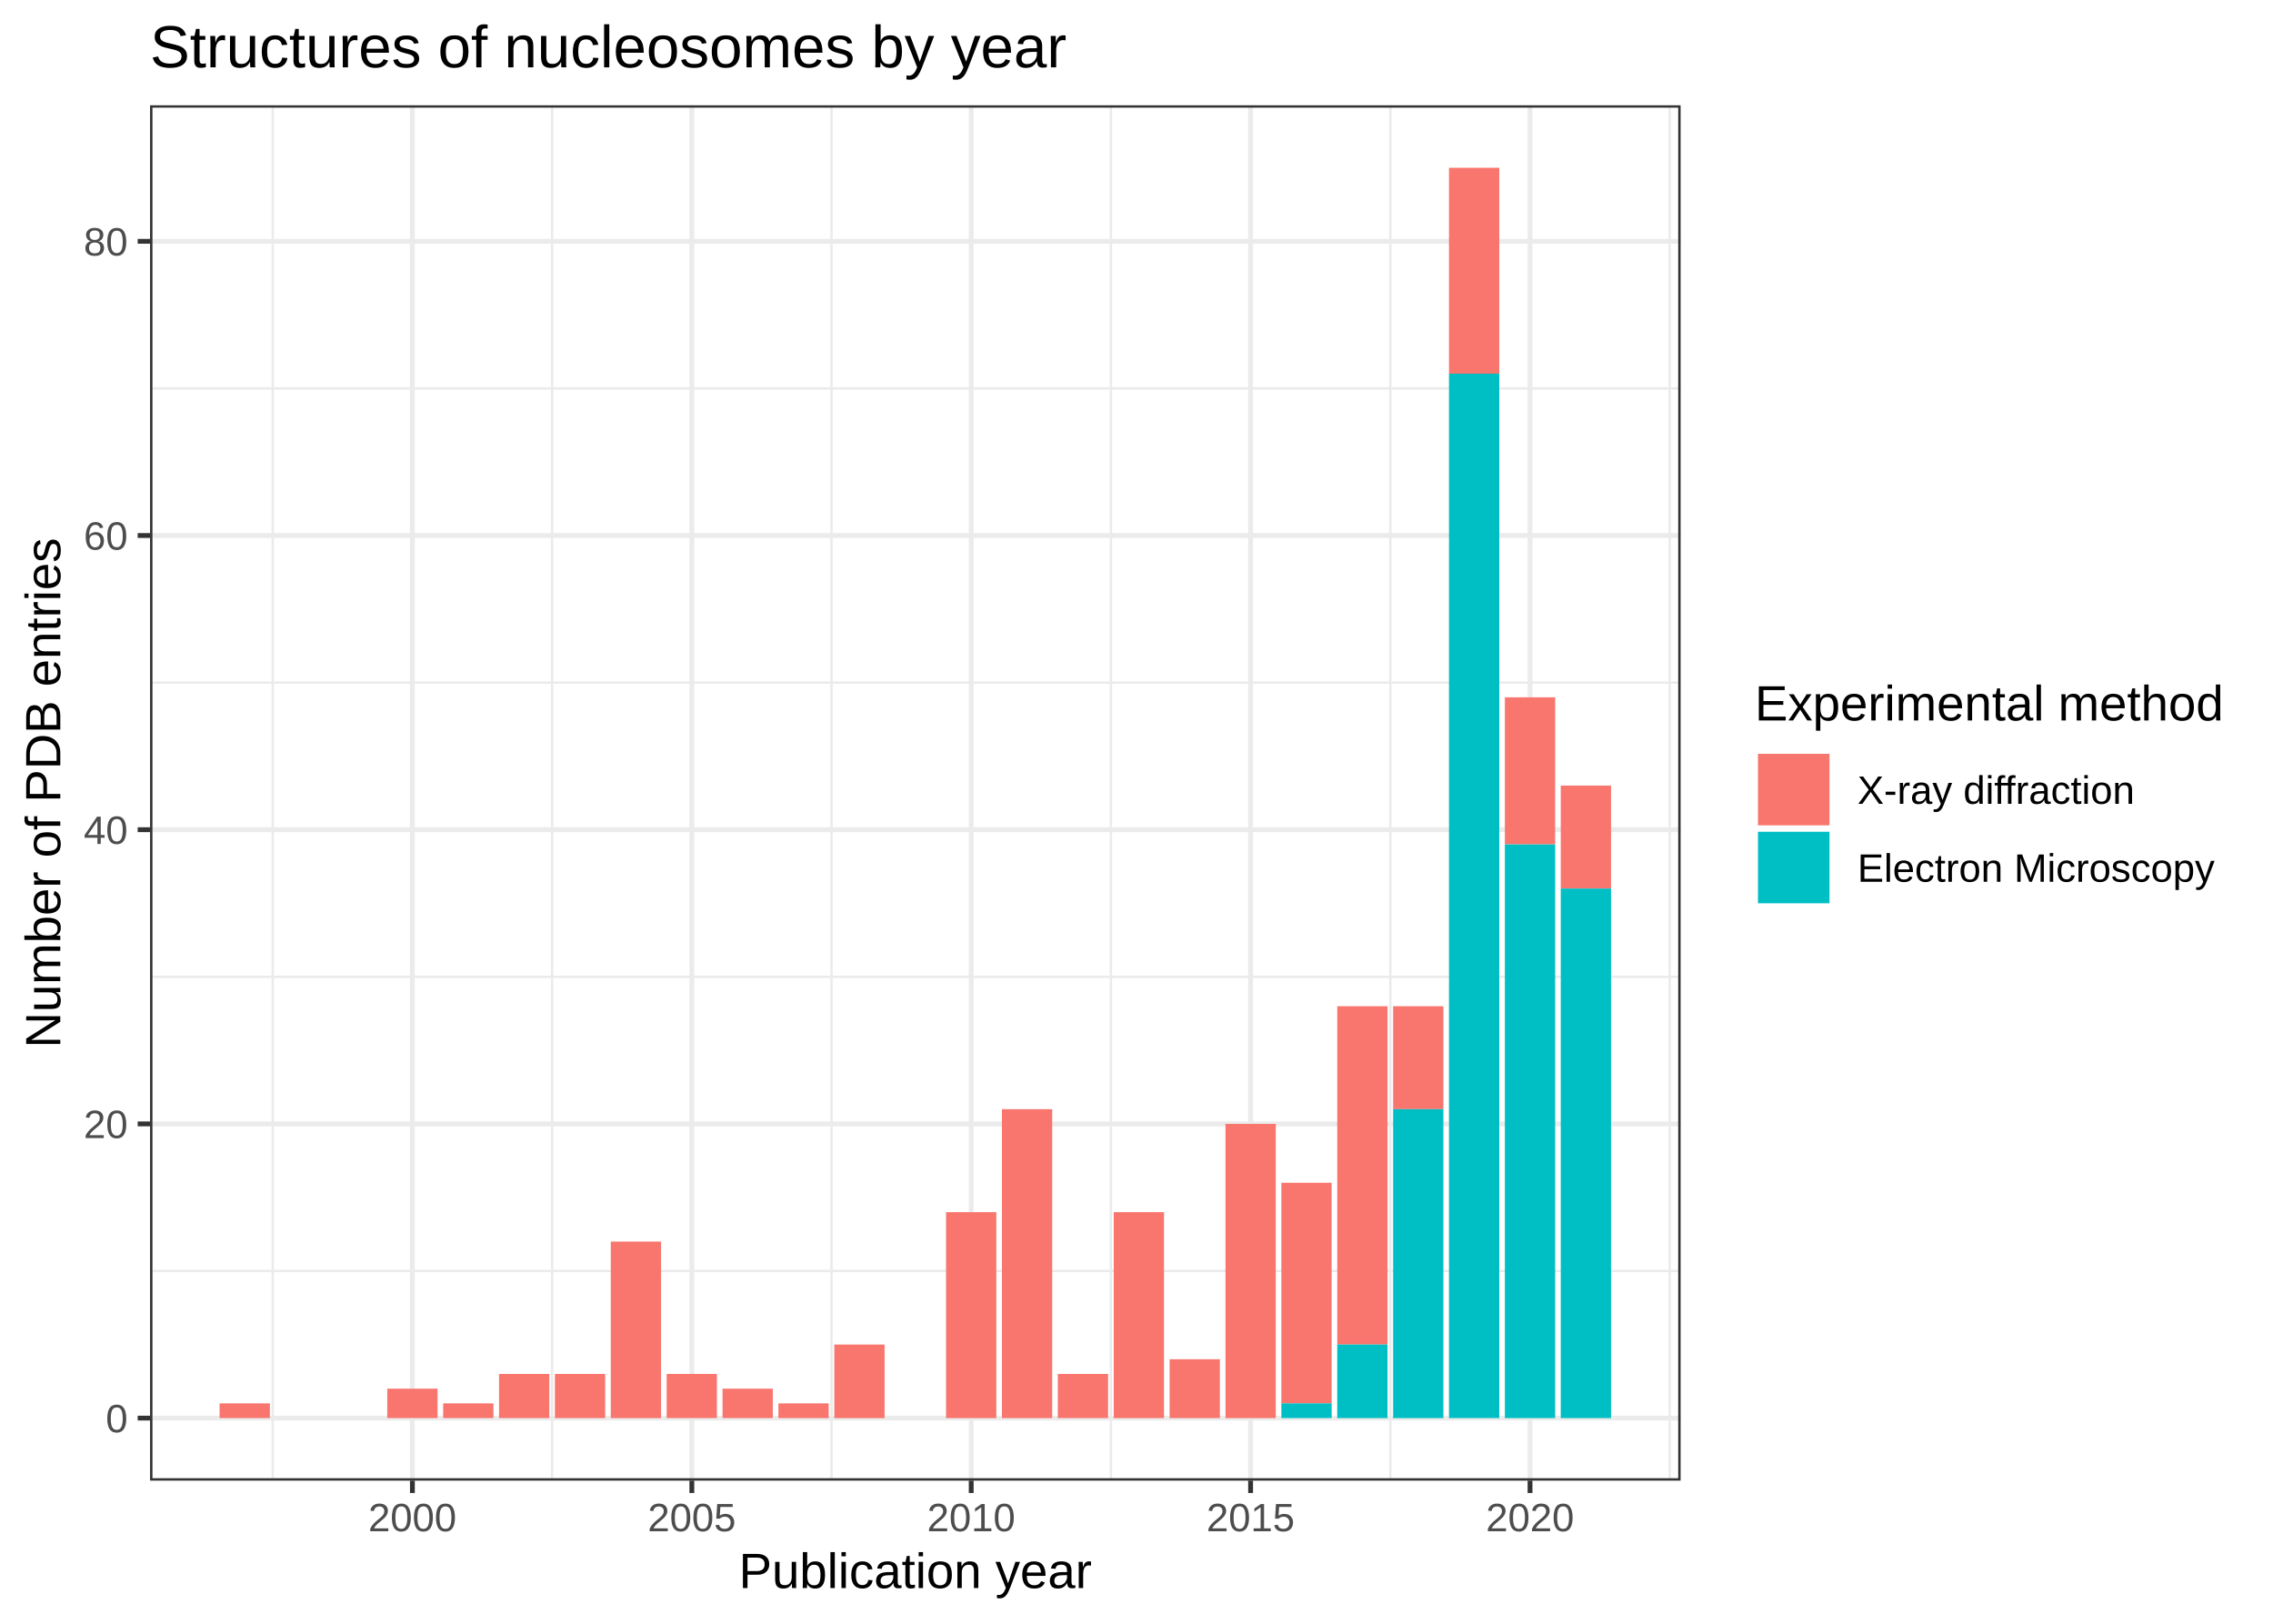
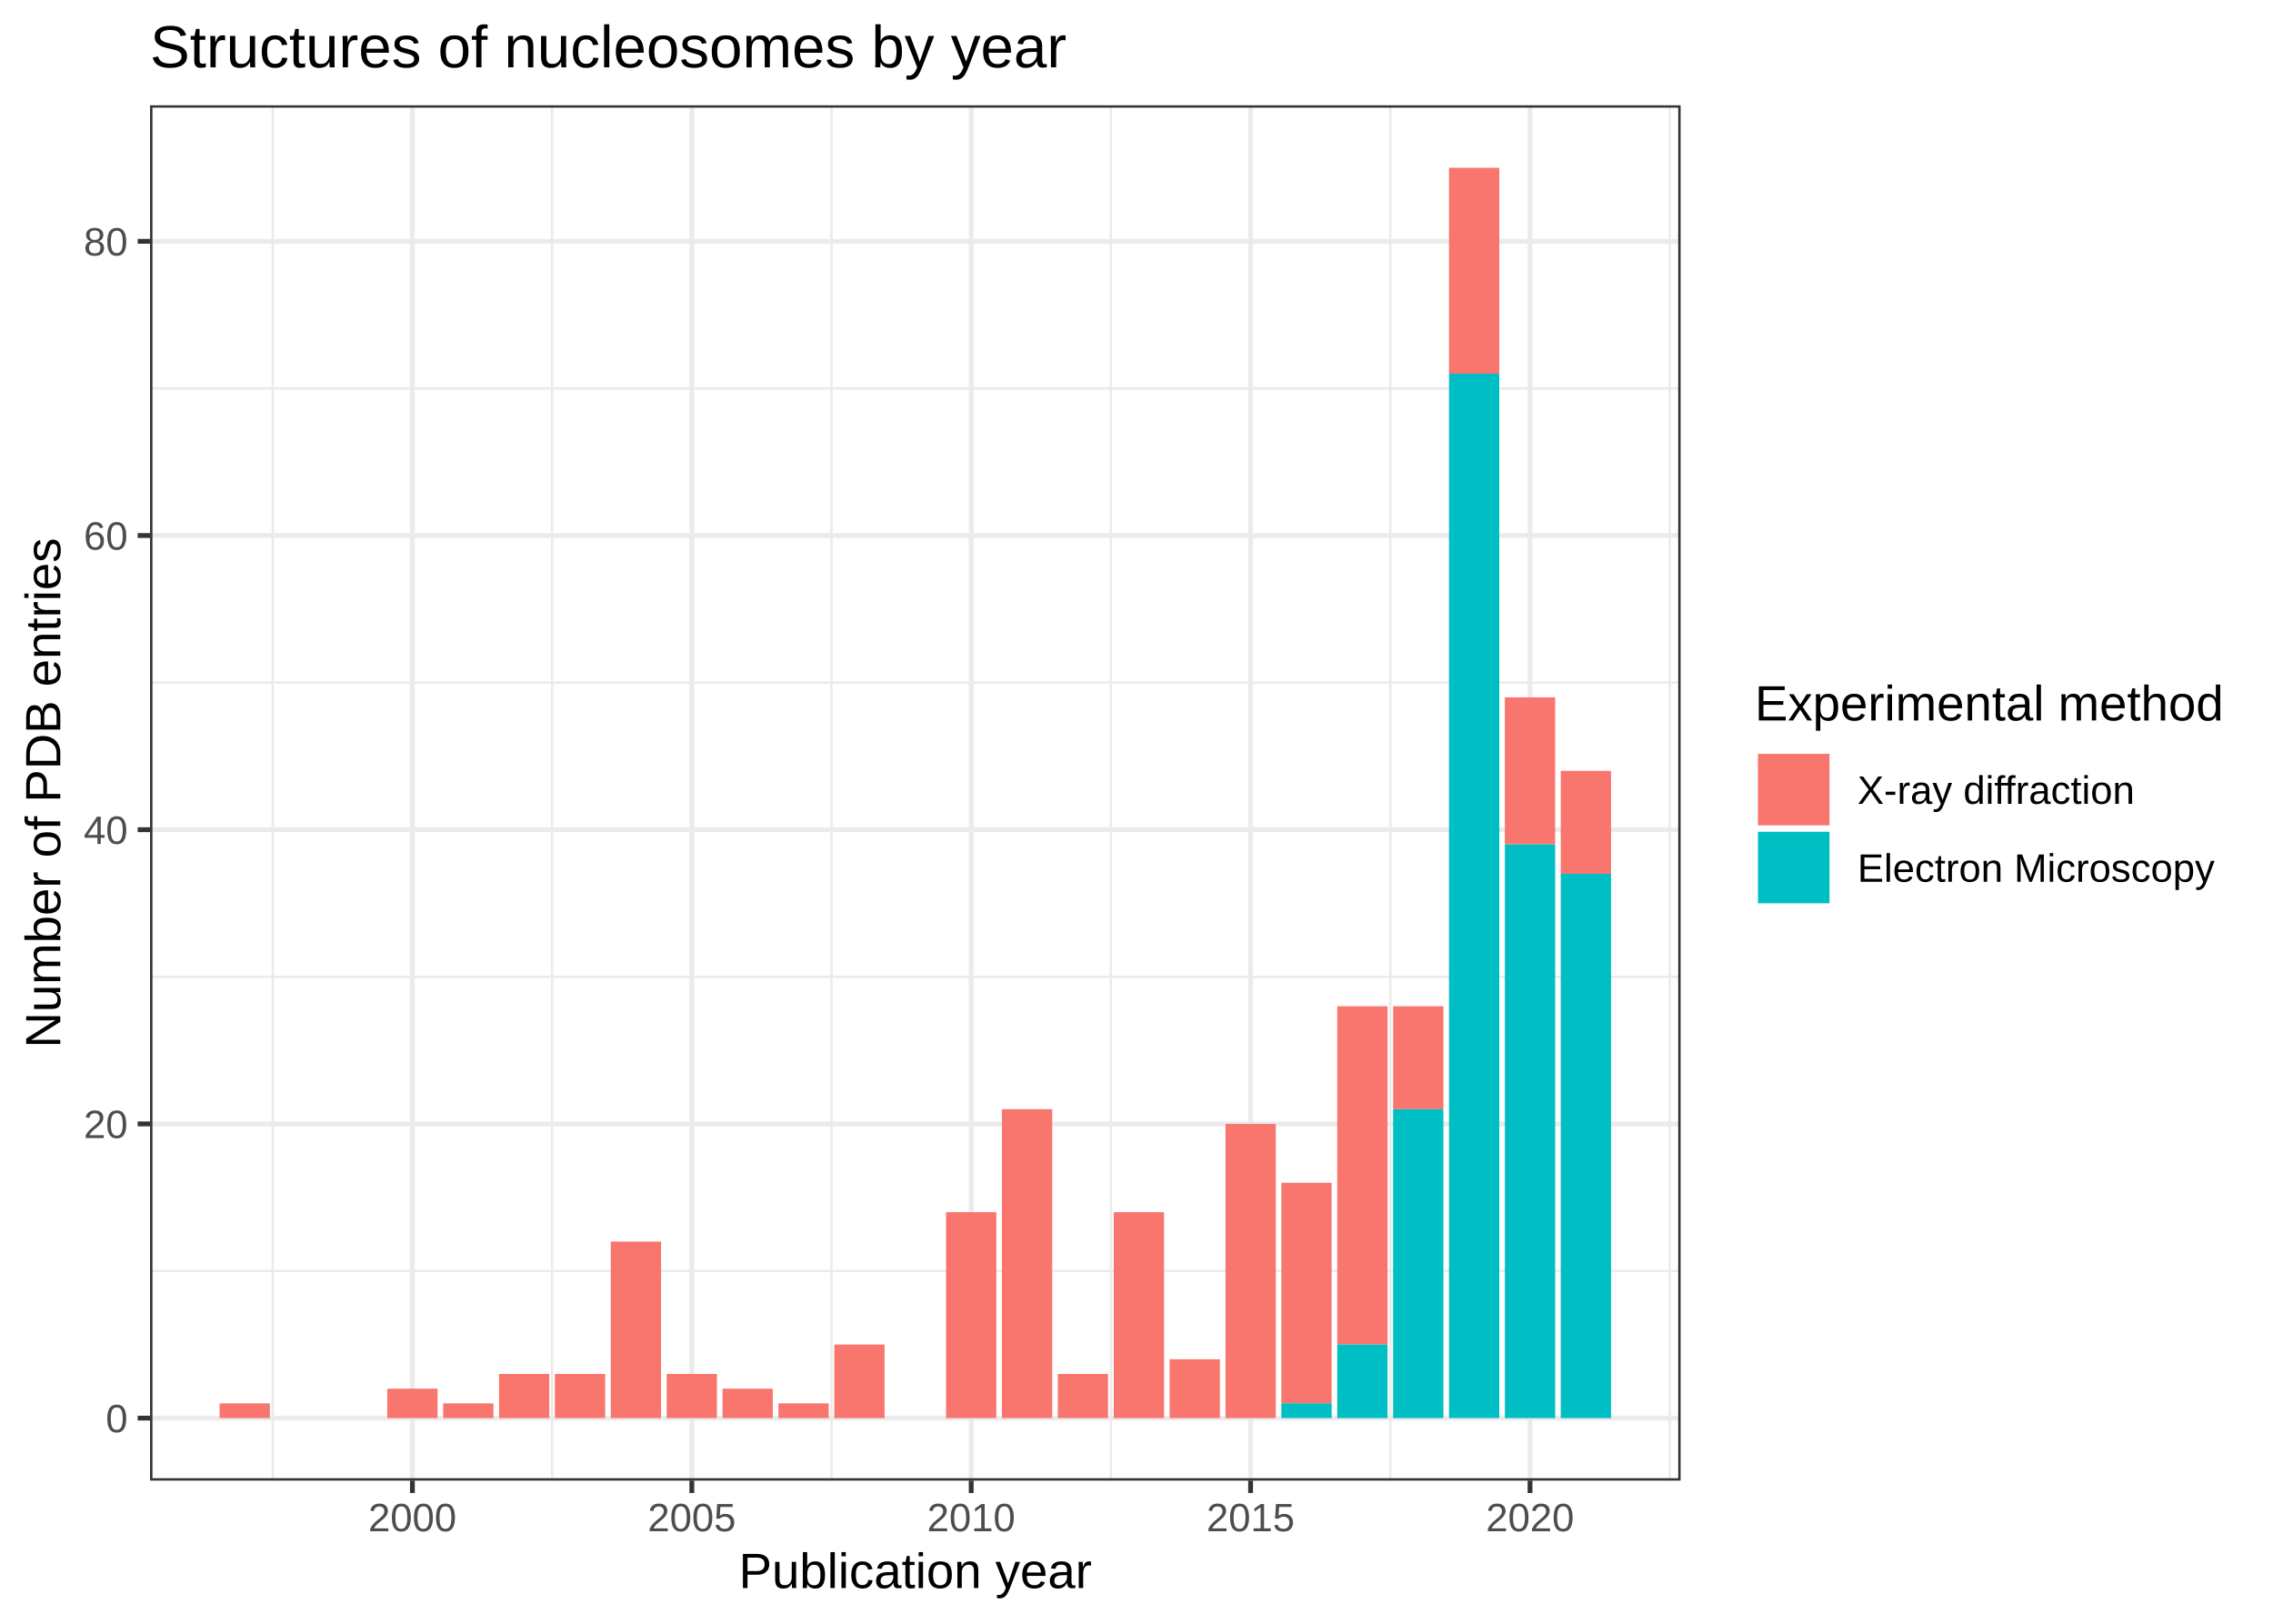
<svg xmlns="http://www.w3.org/2000/svg" class="svglite" width="504.00pt" height="360.00pt" viewBox="0 0 504.00 360.00">
  <defs>
    <style type="text/css">
    .svglite line, .svglite polyline, .svglite polygon, .svglite path, .svglite rect, .svglite circle {
      fill: none;
      stroke: #000000;
      stroke-linecap: round;
      stroke-linejoin: round;
      stroke-miterlimit: 10.00;
    }
  </style>
  </defs>
  <rect width="100%" height="100%" style="stroke: none; fill: #FFFFFF;" />
  <defs>
    <clipPath id="cpMC4wMHw1MDQuMDB8MC4wMHwzNjAuMDA=">
      <rect x="0.00" y="0.00" width="504.00" height="360.00" />
    </clipPath>
  </defs>
  <g clip-path="url(#cpMC4wMHw1MDQuMDB8MC4wMHwzNjAuMDA=)">
    <rect x="0" y="0.00" width="504.00" height="360.00" style="stroke-width: 1.07; stroke: #FFFFFF; fill: #FFFFFF;" />
  </g>
  <defs>
    <clipPath id="cpMzMuMjd8MzcyLjY1fDIzLjM0fDMyOC4yNw==">
      <rect x="33.27" y="23.34" width="339.38" height="304.93" />
    </clipPath>
  </defs>
  <g clip-path="url(#cpMzMuMjd8MzcyLjY1fDIzLjM0fDMyOC4yNw==)">
    <rect x="33.27" y="23.34" width="339.38" height="304.93" style="stroke-width: 1.07; stroke: none; fill: #FFFFFF;" />
    <polyline points="33.27,281.79 372.65,281.79 " style="stroke-width: 0.53; stroke: #EBEBEB; stroke-linecap: butt;" />
    <polyline points="33.27,216.57 372.65,216.57 " style="stroke-width: 0.53; stroke: #EBEBEB; stroke-linecap: butt;" />
    <polyline points="33.27,151.34 372.65,151.34 " style="stroke-width: 0.53; stroke: #EBEBEB; stroke-linecap: butt;" />
    <polyline points="33.27,86.12 372.65,86.12 " style="stroke-width: 0.53; stroke: #EBEBEB; stroke-linecap: butt;" />
    <polyline points="60.47,328.27 60.47,23.34 " style="stroke-width: 0.53; stroke: #EBEBEB; stroke-linecap: butt;" />
    <polyline points="122.42,328.27 122.42,23.34 " style="stroke-width: 0.53; stroke: #EBEBEB; stroke-linecap: butt;" />
    <polyline points="184.37,328.27 184.37,23.34 " style="stroke-width: 0.53; stroke: #EBEBEB; stroke-linecap: butt;" />
    <polyline points="246.33,328.27 246.33,23.34 " style="stroke-width: 0.53; stroke: #EBEBEB; stroke-linecap: butt;" />
    <polyline points="308.28,328.27 308.28,23.34 " style="stroke-width: 0.53; stroke: #EBEBEB; stroke-linecap: butt;" />
    <polyline points="370.23,328.27 370.23,23.34 " style="stroke-width: 0.53; stroke: #EBEBEB; stroke-linecap: butt;" />
    <polyline points="33.27,314.41 372.65,314.41 " style="stroke-width: 1.07; stroke: #EBEBEB; stroke-linecap: butt;" />
    <polyline points="33.27,249.18 372.65,249.18 " style="stroke-width: 1.07; stroke: #EBEBEB; stroke-linecap: butt;" />
    <polyline points="33.27,183.95 372.65,183.95 " style="stroke-width: 1.07; stroke: #EBEBEB; stroke-linecap: butt;" />
    <polyline points="33.27,118.73 372.65,118.73 " style="stroke-width: 1.07; stroke: #EBEBEB; stroke-linecap: butt;" />
    <polyline points="33.27,53.50 372.65,53.50 " style="stroke-width: 1.07; stroke: #EBEBEB; stroke-linecap: butt;" />
    <polyline points="91.44,328.27 91.44,23.34 " style="stroke-width: 1.07; stroke: #EBEBEB; stroke-linecap: butt;" />
    <polyline points="153.40,328.27 153.40,23.34 " style="stroke-width: 1.07; stroke: #EBEBEB; stroke-linecap: butt;" />
    <polyline points="215.35,328.27 215.35,23.34 " style="stroke-width: 1.07; stroke: #EBEBEB; stroke-linecap: butt;" />
    <polyline points="277.30,328.27 277.30,23.34 " style="stroke-width: 1.07; stroke: #EBEBEB; stroke-linecap: butt;" />
    <polyline points="339.26,328.27 339.26,23.34 " style="stroke-width: 1.07; stroke: #EBEBEB; stroke-linecap: butt;" />
    <rect x="48.69" y="311.14" width="11.15" height="3.26" style="stroke-width: 1.07; stroke: none; stroke-linecap: square; stroke-linejoin: miter; fill: #F8766D;" />
    <rect x="85.87" y="307.88" width="11.15" height="6.52" style="stroke-width: 1.07; stroke: none; stroke-linecap: square; stroke-linejoin: miter; fill: #F8766D;" />
    <rect x="98.26" y="311.14" width="11.15" height="3.26" style="stroke-width: 1.07; stroke: none; stroke-linecap: square; stroke-linejoin: miter; fill: #F8766D;" />
    <rect x="110.65" y="304.62" width="11.15" height="9.78" style="stroke-width: 1.07; stroke: none; stroke-linecap: square; stroke-linejoin: miter; fill: #F8766D;" />
    <rect x="123.04" y="304.62" width="11.15" height="9.78" style="stroke-width: 1.07; stroke: none; stroke-linecap: square; stroke-linejoin: miter; fill: #F8766D;" />
    <rect x="135.43" y="275.27" width="11.15" height="39.14" style="stroke-width: 1.07; stroke: none; stroke-linecap: square; stroke-linejoin: miter; fill: #F8766D;" />
    <rect x="147.82" y="304.62" width="11.15" height="9.78" style="stroke-width: 1.07; stroke: none; stroke-linecap: square; stroke-linejoin: miter; fill: #F8766D;" />
    <rect x="160.21" y="307.88" width="11.15" height="6.52" style="stroke-width: 1.07; stroke: none; stroke-linecap: square; stroke-linejoin: miter; fill: #F8766D;" />
    <rect x="172.60" y="311.14" width="11.15" height="3.26" style="stroke-width: 1.07; stroke: none; stroke-linecap: square; stroke-linejoin: miter; fill: #F8766D;" />
    <rect x="184.99" y="298.10" width="11.15" height="16.31" style="stroke-width: 1.07; stroke: none; stroke-linecap: square; stroke-linejoin: miter; fill: #F8766D;" />
    <rect x="209.77" y="268.75" width="11.15" height="45.66" style="stroke-width: 1.07; stroke: none; stroke-linecap: square; stroke-linejoin: miter; fill: #F8766D;" />
    <rect x="222.16" y="245.92" width="11.15" height="68.49" style="stroke-width: 1.07; stroke: none; stroke-linecap: square; stroke-linejoin: miter; fill: #F8766D;" />
    <rect x="234.55" y="304.62" width="11.15" height="9.78" style="stroke-width: 1.07; stroke: none; stroke-linecap: square; stroke-linejoin: miter; fill: #F8766D;" />
    <rect x="246.95" y="268.75" width="11.15" height="45.66" style="stroke-width: 1.07; stroke: none; stroke-linecap: square; stroke-linejoin: miter; fill: #F8766D;" />
    <rect x="259.34" y="301.36" width="11.15" height="13.05" style="stroke-width: 1.07; stroke: none; stroke-linecap: square; stroke-linejoin: miter; fill: #F8766D;" />
    <rect x="271.73" y="249.18" width="11.15" height="65.23" style="stroke-width: 1.07; stroke: none; stroke-linecap: square; stroke-linejoin: miter; fill: #F8766D;" />
    <rect x="284.12" y="262.23" width="11.15" height="48.92" style="stroke-width: 1.07; stroke: none; stroke-linecap: square; stroke-linejoin: miter; fill: #F8766D;" />
    <rect x="296.51" y="223.09" width="11.15" height="75.01" style="stroke-width: 1.07; stroke: none; stroke-linecap: square; stroke-linejoin: miter; fill: #F8766D;" />
    <rect x="308.90" y="223.09" width="11.15" height="22.83" style="stroke-width: 1.07; stroke: none; stroke-linecap: square; stroke-linejoin: miter; fill: #F8766D;" />
    <rect x="321.29" y="37.20" width="11.15" height="45.66" style="stroke-width: 1.07; stroke: none; stroke-linecap: square; stroke-linejoin: miter; fill: #F8766D;" />
    <rect x="333.68" y="154.60" width="11.15" height="32.61" style="stroke-width: 1.07; stroke: none; stroke-linecap: square; stroke-linejoin: miter; fill: #F8766D;" />
-     <rect x="346.07" y="174.17" width="11.15" height="22.83" style="stroke-width: 1.07; stroke: none; stroke-linecap: square; stroke-linejoin: miter; fill: #F8766D;" />
+     <rect x="346.07" y="170.91" width="11.15" height="22.83" style="stroke-width: 1.07; stroke: none; stroke-linecap: square; stroke-linejoin: miter; fill: #F8766D;" />
    <rect x="284.12" y="311.14" width="11.15" height="3.26" style="stroke-width: 1.07; stroke: none; stroke-linecap: square; stroke-linejoin: miter; fill: #00BFC4;" />
    <rect x="296.51" y="298.10" width="11.15" height="16.31" style="stroke-width: 1.07; stroke: none; stroke-linecap: square; stroke-linejoin: miter; fill: #00BFC4;" />
    <rect x="308.90" y="245.92" width="11.15" height="68.49" style="stroke-width: 1.07; stroke: none; stroke-linecap: square; stroke-linejoin: miter; fill: #00BFC4;" />
    <rect x="321.29" y="82.85" width="11.15" height="231.55" style="stroke-width: 1.07; stroke: none; stroke-linecap: square; stroke-linejoin: miter; fill: #00BFC4;" />
    <rect x="333.68" y="187.22" width="11.15" height="127.19" style="stroke-width: 1.07; stroke: none; stroke-linecap: square; stroke-linejoin: miter; fill: #00BFC4;" />
-     <rect x="346.07" y="197.00" width="11.15" height="117.41" style="stroke-width: 1.07; stroke: none; stroke-linecap: square; stroke-linejoin: miter; fill: #00BFC4;" />
+     <rect x="346.07" y="193.74" width="11.15" height="120.67" style="stroke-width: 1.07; stroke: none; stroke-linecap: square; stroke-linejoin: miter; fill: #00BFC4;" />
    <rect x="33.27" y="23.34" width="339.38" height="304.93" style="stroke-width: 1.07; stroke: #333333;" />
  </g>
  <g clip-path="url(#cpMC4wMHw1MDQuMDB8MC4wMHwzNjAuMDA=)">
    <text x="28.34" y="317.56" text-anchor="end" style="font-size: 8.80px; fill: #4D4D4D; font-family: Arial;" textLength="4.90px" lengthAdjust="spacingAndGlyphs">0</text>
    <text x="28.34" y="252.33" text-anchor="end" style="font-size: 8.80px; fill: #4D4D4D; font-family: Arial;" textLength="9.79px" lengthAdjust="spacingAndGlyphs">20</text>
    <text x="28.34" y="187.11" text-anchor="end" style="font-size: 8.80px; fill: #4D4D4D; font-family: Arial;" textLength="9.79px" lengthAdjust="spacingAndGlyphs">40</text>
    <text x="28.34" y="121.88" text-anchor="end" style="font-size: 8.80px; fill: #4D4D4D; font-family: Arial;" textLength="9.79px" lengthAdjust="spacingAndGlyphs">60</text>
    <text x="28.34" y="56.66" text-anchor="end" style="font-size: 8.80px; fill: #4D4D4D; font-family: Arial;" textLength="9.79px" lengthAdjust="spacingAndGlyphs">80</text>
    <polyline points="30.53,314.41 33.27,314.41 " style="stroke-width: 1.07; stroke: #333333; stroke-linecap: butt;" />
    <polyline points="30.53,249.18 33.27,249.18 " style="stroke-width: 1.07; stroke: #333333; stroke-linecap: butt;" />
    <polyline points="30.53,183.95 33.27,183.95 " style="stroke-width: 1.07; stroke: #333333; stroke-linecap: butt;" />
    <polyline points="30.53,118.73 33.27,118.73 " style="stroke-width: 1.07; stroke: #333333; stroke-linecap: butt;" />
    <polyline points="30.53,53.50 33.27,53.50 " style="stroke-width: 1.07; stroke: #333333; stroke-linecap: butt;" />
    <polyline points="91.44,331.01 91.44,328.27 " style="stroke-width: 1.07; stroke: #333333; stroke-linecap: butt;" />
    <polyline points="153.40,331.01 153.40,328.27 " style="stroke-width: 1.07; stroke: #333333; stroke-linecap: butt;" />
    <polyline points="215.35,331.01 215.35,328.27 " style="stroke-width: 1.07; stroke: #333333; stroke-linecap: butt;" />
    <polyline points="277.30,331.01 277.30,328.27 " style="stroke-width: 1.07; stroke: #333333; stroke-linecap: butt;" />
    <polyline points="339.26,331.01 339.26,328.27 " style="stroke-width: 1.07; stroke: #333333; stroke-linecap: butt;" />
    <text x="91.44" y="339.50" text-anchor="middle" style="font-size: 8.80px; fill: #4D4D4D; font-family: Arial;" textLength="19.58px" lengthAdjust="spacingAndGlyphs">2000</text>
    <text x="153.40" y="339.50" text-anchor="middle" style="font-size: 8.80px; fill: #4D4D4D; font-family: Arial;" textLength="19.58px" lengthAdjust="spacingAndGlyphs">2005</text>
    <text x="215.35" y="339.50" text-anchor="middle" style="font-size: 8.80px; fill: #4D4D4D; font-family: Arial;" textLength="19.58px" lengthAdjust="spacingAndGlyphs">2010</text>
    <text x="277.30" y="339.50" text-anchor="middle" style="font-size: 8.80px; fill: #4D4D4D; font-family: Arial;" textLength="19.58px" lengthAdjust="spacingAndGlyphs">2015</text>
    <text x="339.26" y="339.50" text-anchor="middle" style="font-size: 8.80px; fill: #4D4D4D; font-family: Arial;" textLength="19.58px" lengthAdjust="spacingAndGlyphs">2020</text>
    <text x="202.96" y="352.09" text-anchor="middle" style="font-size: 11.00px; font-family: Arial;" textLength="78.27px" lengthAdjust="spacingAndGlyphs">Publication year</text>
    <text transform="translate(13.37,175.80) rotate(-90)" text-anchor="middle" style="font-size: 11.00px; font-family: Arial;" textLength="113.10px" lengthAdjust="spacingAndGlyphs">Number of PDB entries</text>
    <rect x="383.61" y="145.14" width="114.91" height="61.32" style="stroke-width: 1.07; stroke: none; fill: #FFFFFF;" />
    <text x="389.09" y="159.73" style="font-size: 11.00px; font-family: Arial;" textLength="103.95px" lengthAdjust="spacingAndGlyphs">Experimental method</text>
    <rect x="389.09" y="166.42" width="17.28" height="17.28" style="stroke-width: 1.07; stroke: none; fill: #FFFFFF;" />
    <rect x="389.80" y="167.13" width="15.86" height="15.86" style="stroke-width: 1.07; stroke: none; stroke-linecap: square; stroke-linejoin: miter; fill: #F8766D;" />
    <rect x="389.09" y="183.70" width="17.28" height="17.28" style="stroke-width: 1.07; stroke: none; fill: #FFFFFF;" />
    <rect x="389.80" y="184.41" width="15.86" height="15.86" style="stroke-width: 1.07; stroke: none; stroke-linecap: square; stroke-linejoin: miter; fill: #00BFC4;" />
    <text x="411.85" y="178.22" style="font-size: 8.80px; font-family: Arial;" textLength="61.60px" lengthAdjust="spacingAndGlyphs">X-ray diffraction</text>
    <text x="411.85" y="195.50" style="font-size: 8.80px; font-family: Arial;" textLength="79.21px" lengthAdjust="spacingAndGlyphs">Electron Microscopy</text>
    <text x="33.27" y="14.94" style="font-size: 13.20px; font-family: Arial;" textLength="203.09px" lengthAdjust="spacingAndGlyphs">Structures of nucleosomes by year</text>
  </g>
</svg>
